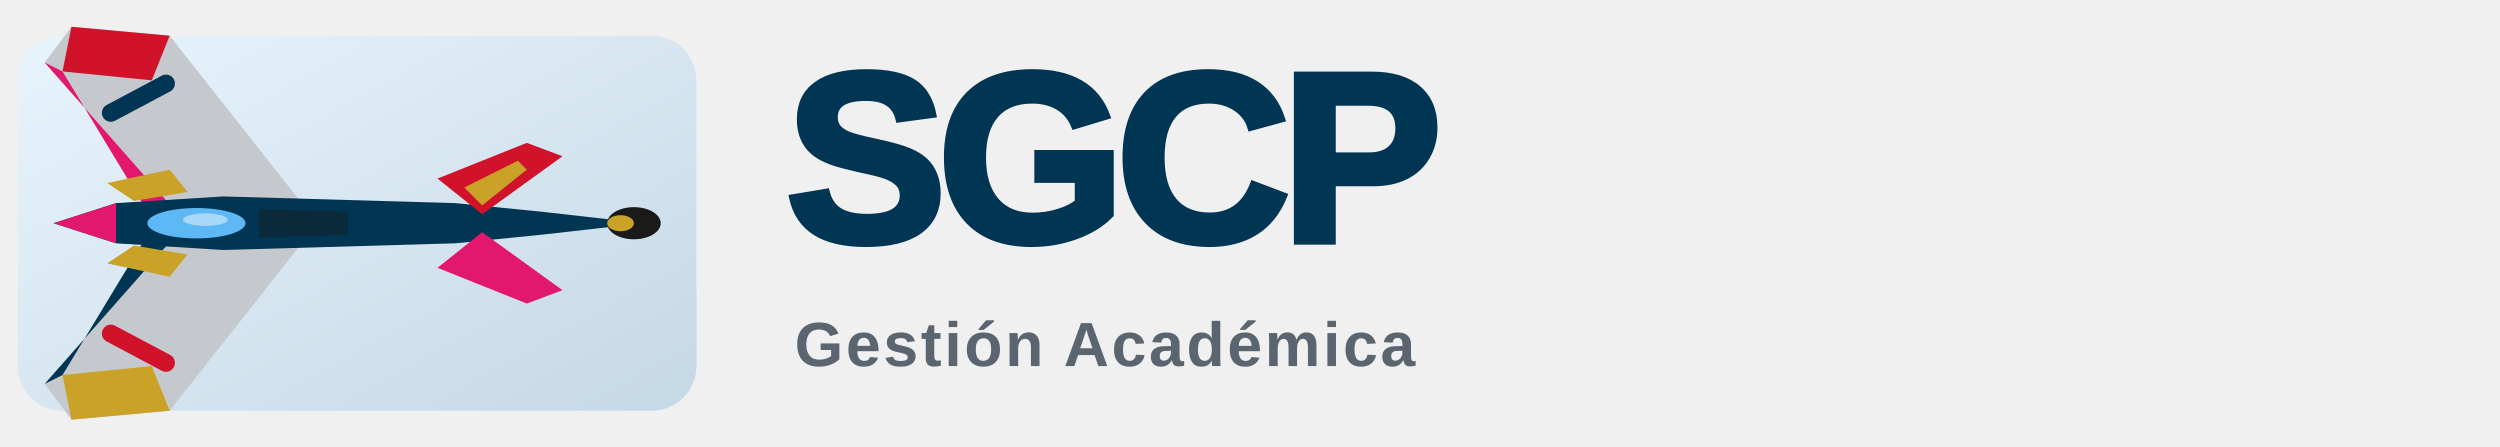
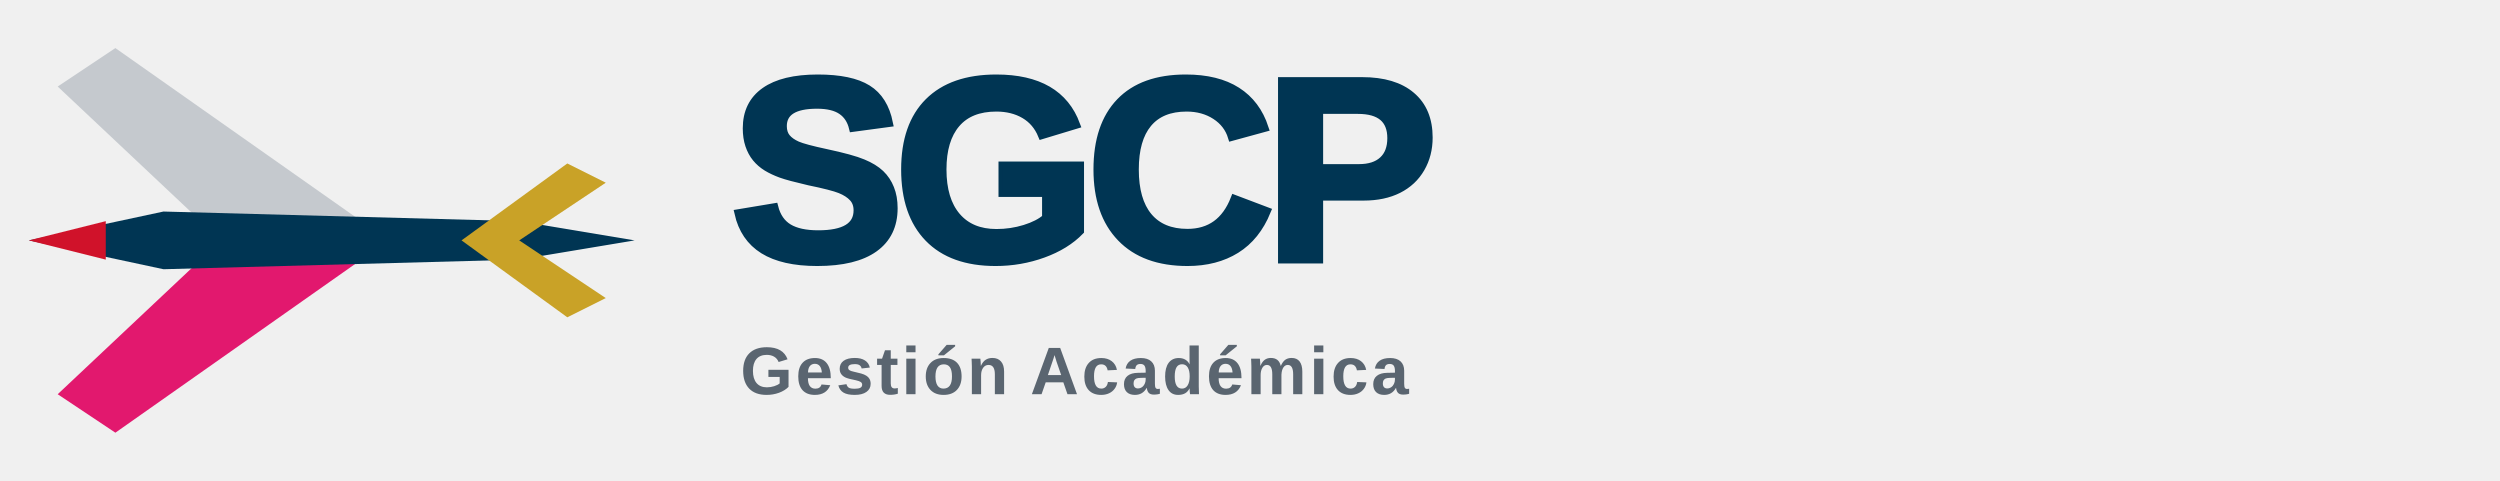
- <svg xmlns="http://www.w3.org/2000/svg" viewBox="0 0 560 100" role="img" aria-labelledby="title desc">
-   <defs>
-     <linearGradient id="sky" x1="0" y1="0" x2="1" y2="1">
-       <stop offset="0" stop-color="#e8f4fc" />
-       <stop offset="1" stop-color="#c5d8e6" />
-     </linearGradient>
-   </defs>
-   <rect x="4" y="8" width="152" height="84" rx="10" fill="url(#sky)" />
-   <path fill="#c5c9ce" d="M52 48 L68 46 L38 8 L16 6 L10 14 L40 48 Z" />
-   <path fill="#d0122a" d="M16 6 L38 8 L34 18 L14 16 Z" />
-   <path fill="#e2186e" d="M10 14 L40 48 L34 49 L14 16 Z" />
-   <rect x="22" y="20" width="18" height="4" rx="2" fill="#003553" transform="rotate(-28 31 22)" />
-   <path fill="#c5c9ce" d="M52 52 L68 54 L38 92 L16 94 L10 86 L40 52 Z" />
-   <path fill="#c9a227" d="M16 94 L38 92 L34 82 L14 84 Z" />
-   <path fill="#003553" d="M10 86 L40 52 L34 51 L14 84 Z" />
-   <rect x="22" y="76" width="18" height="4" rx="2" fill="#d0122a" transform="rotate(28 31 78)" />
-   <path fill="#003553" d="M12 50 L26 45.5 L50 44 L102 45.5 L122 47.5 L144 50 L122 52.5 L102 54.5 L50 56 L26 54.5 Z" />
-   <path fill="#e2186e" d="M12 50 L26 45.5 L26 54.5 Z" />
-   <ellipse cx="44" cy="50" rx="11" ry="3.4" fill="#5eb8f6" />
-   <ellipse cx="46" cy="49.2" rx="5" ry="1.4" fill="#ffffff" opacity="0.45" />
-   <path fill="#1a1a1a" opacity="0.4" d="M58 46.8 L78 47.4 L78 52.6 L58 53.2 Z" />
-   <ellipse cx="142" cy="50" rx="6" ry="3.6" fill="#1a1a1a" />
-   <ellipse cx="139" cy="50" rx="3" ry="1.8" fill="#c9a227" />
-   <path fill="#c9a227" d="M30 45 L42 43 L38 38 L24 41 Z" />
-   <path fill="#c9a227" d="M30 55 L42 57 L38 62 L24 59 Z" />
-   <path fill="#d0122a" d="M98 40 L118 32 L126 35 L108 48 Z" />
-   <path fill="#e2186e" d="M98 60 L118 68 L126 65 L108 52 Z" />
-   <path fill="#c9a227" d="M104 42 L116 36 L118 38 L108 46 Z" />
-   <text x="176" y="54" fill="#003553" font-family="Arial Black, Arial, Helvetica, sans-serif" font-size="54" font-weight="900" letter-spacing="-2" stroke="#003553" stroke-width="1.6" paint-order="stroke fill">SGCP</text>
-   <text x="178" y="82" fill="#5a6570" font-family="Arial, Helvetica, sans-serif" font-size="14" font-weight="700" letter-spacing="0.6">Gestión Académica</text>
+ <svg xmlns="http://www.w3.org/2000/svg" viewBox="0 0 520 100" role="img" aria-labelledby="title desc">
+   <polygon fill="#c5c9ce" points="46,50 78,48 24,10 12,18" />
+   <polygon fill="#e2186e" points="46,50 78,52 24,90 12,82" />
+   <polygon fill="#003553" points="6,50 34,44 108,46 132,50 108,54 34,56" />
+   <polygon fill="#c9a227" points="96,50 118,34 126,38 108,50 126,62 118,66" />
+   <polygon fill="#d0122a" points="6,50 22,46 22,54" />
+   <text x="152" y="54" fill="#003553" font-family="Arial Black, Arial, Helvetica, sans-serif" font-size="54" font-weight="900" letter-spacing="-2" stroke="#003553" stroke-width="1.6" paint-order="stroke fill">SGCP</text>
+   <text x="154" y="82" fill="#5a6570" font-family="Arial, Helvetica, sans-serif" font-size="14" font-weight="700" letter-spacing="0.6">Gestión Académica</text>
</svg>
